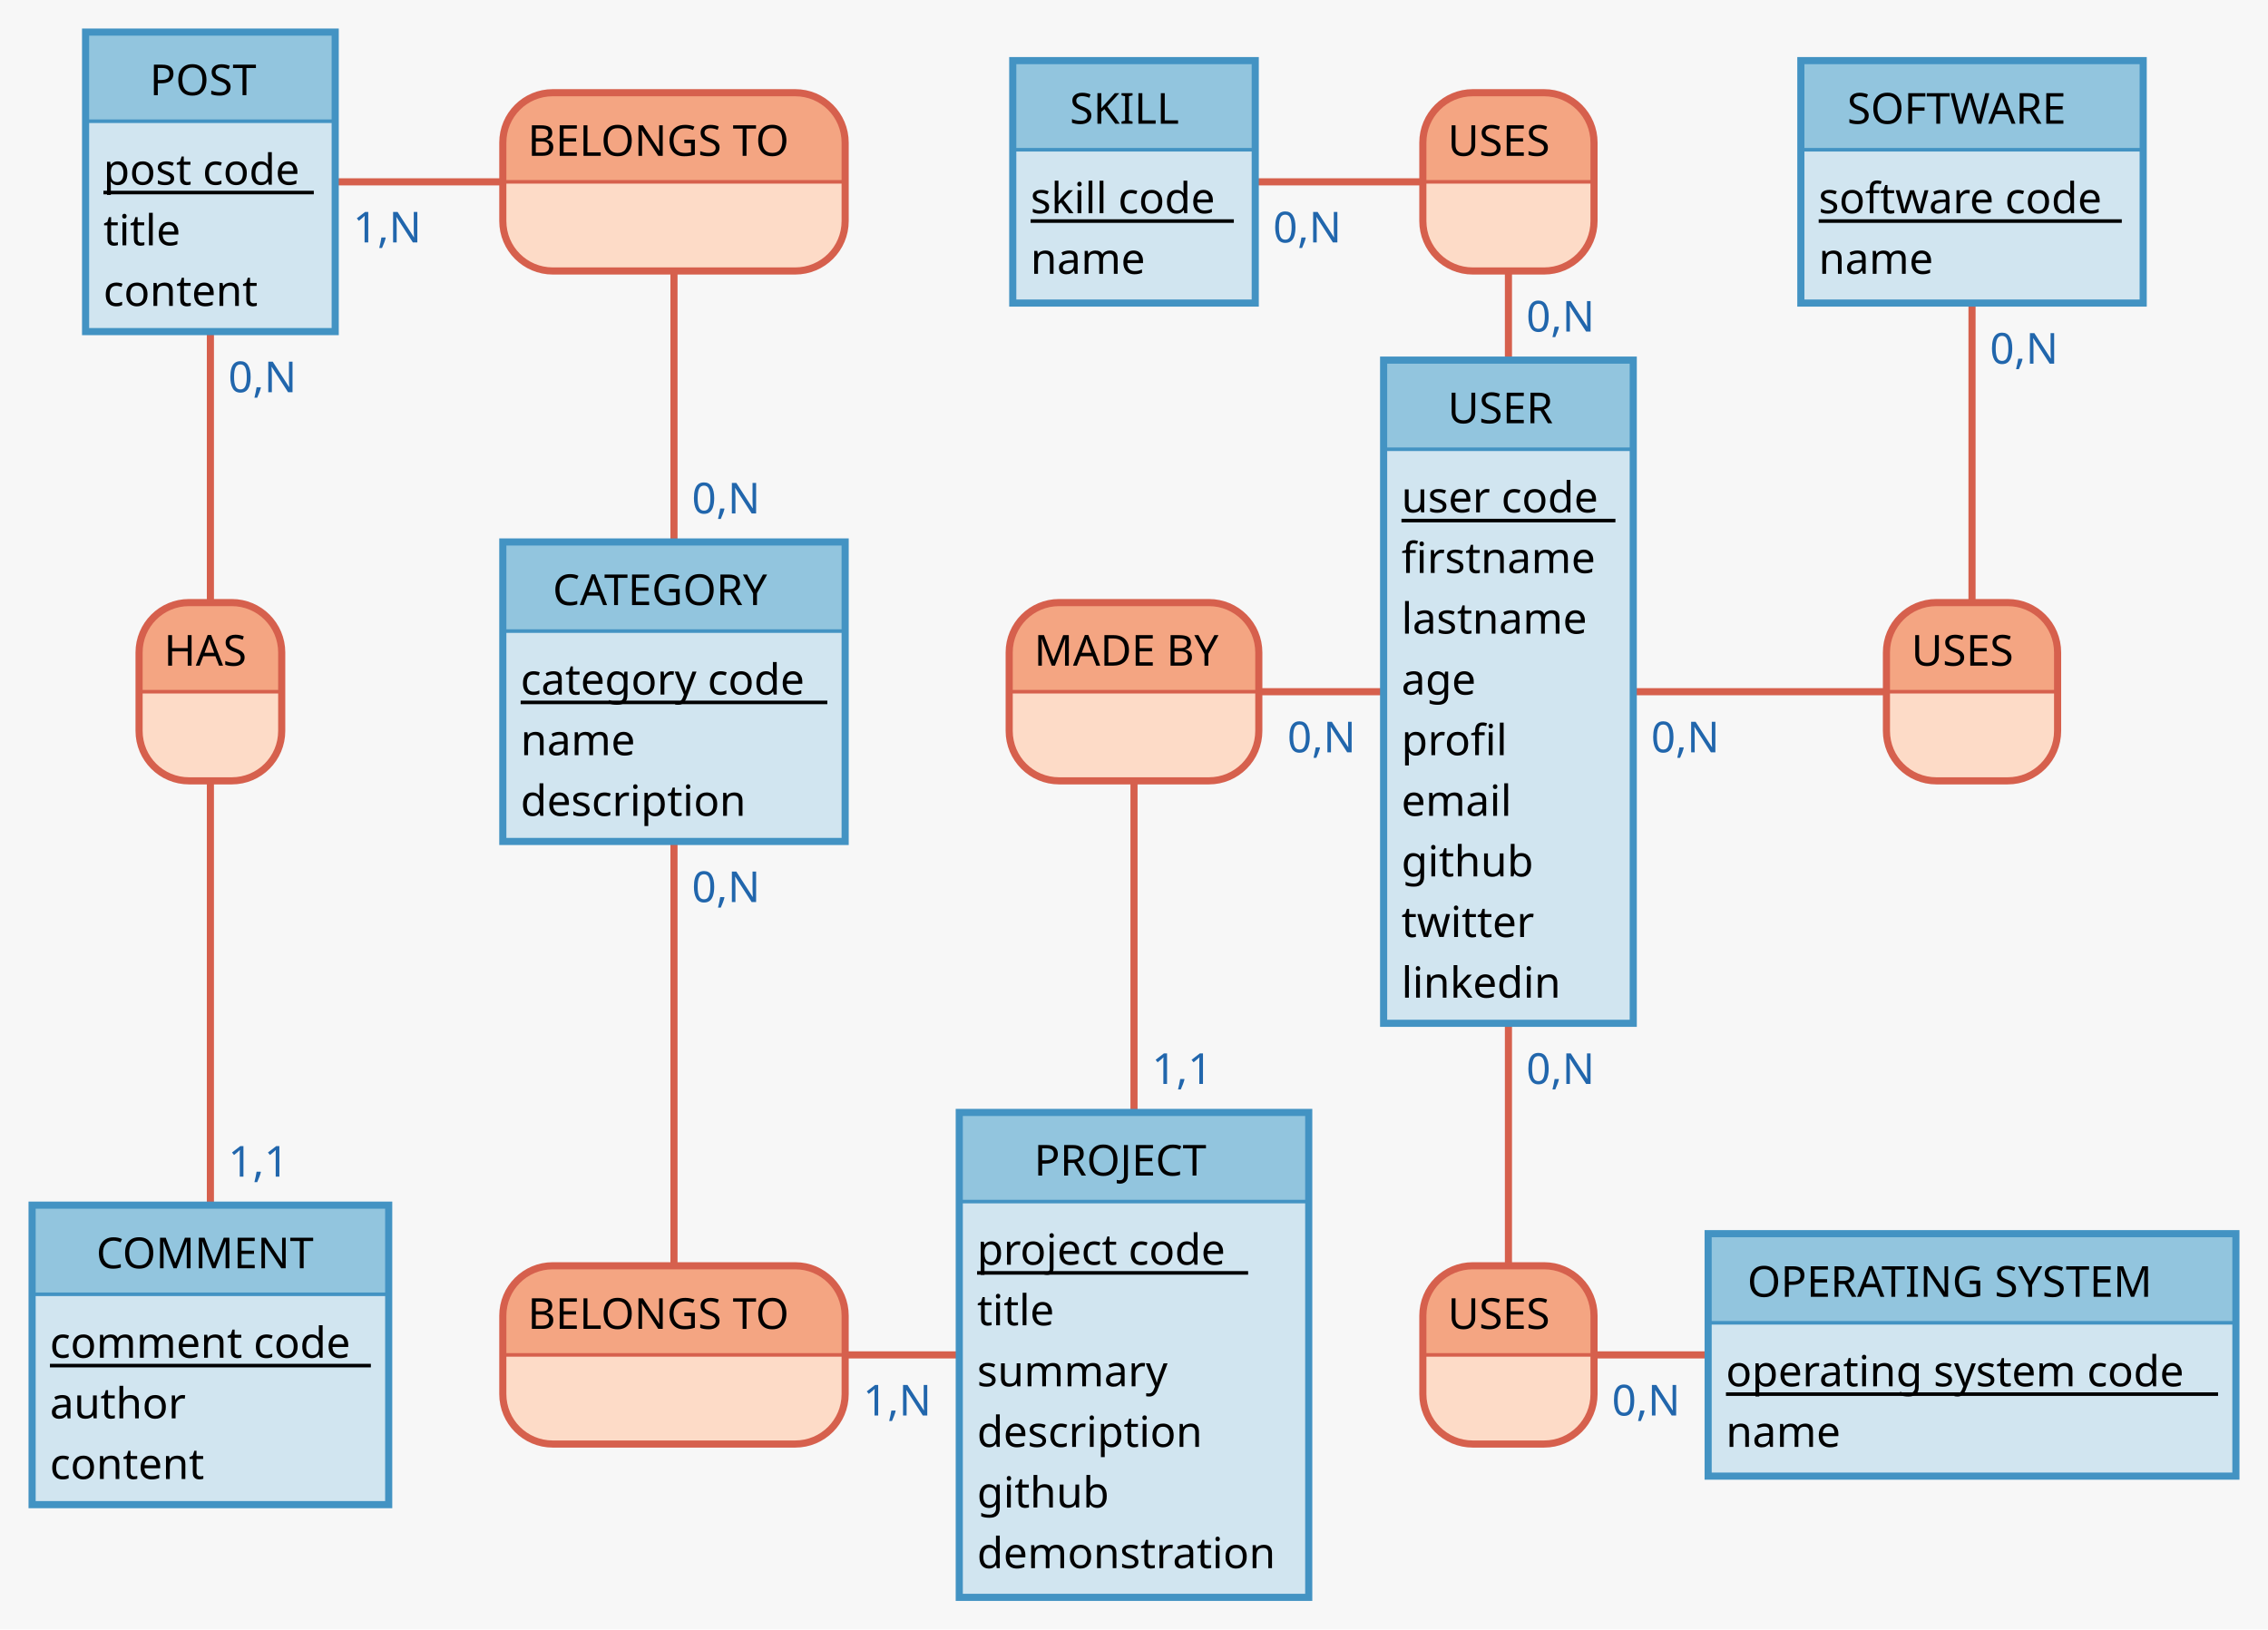
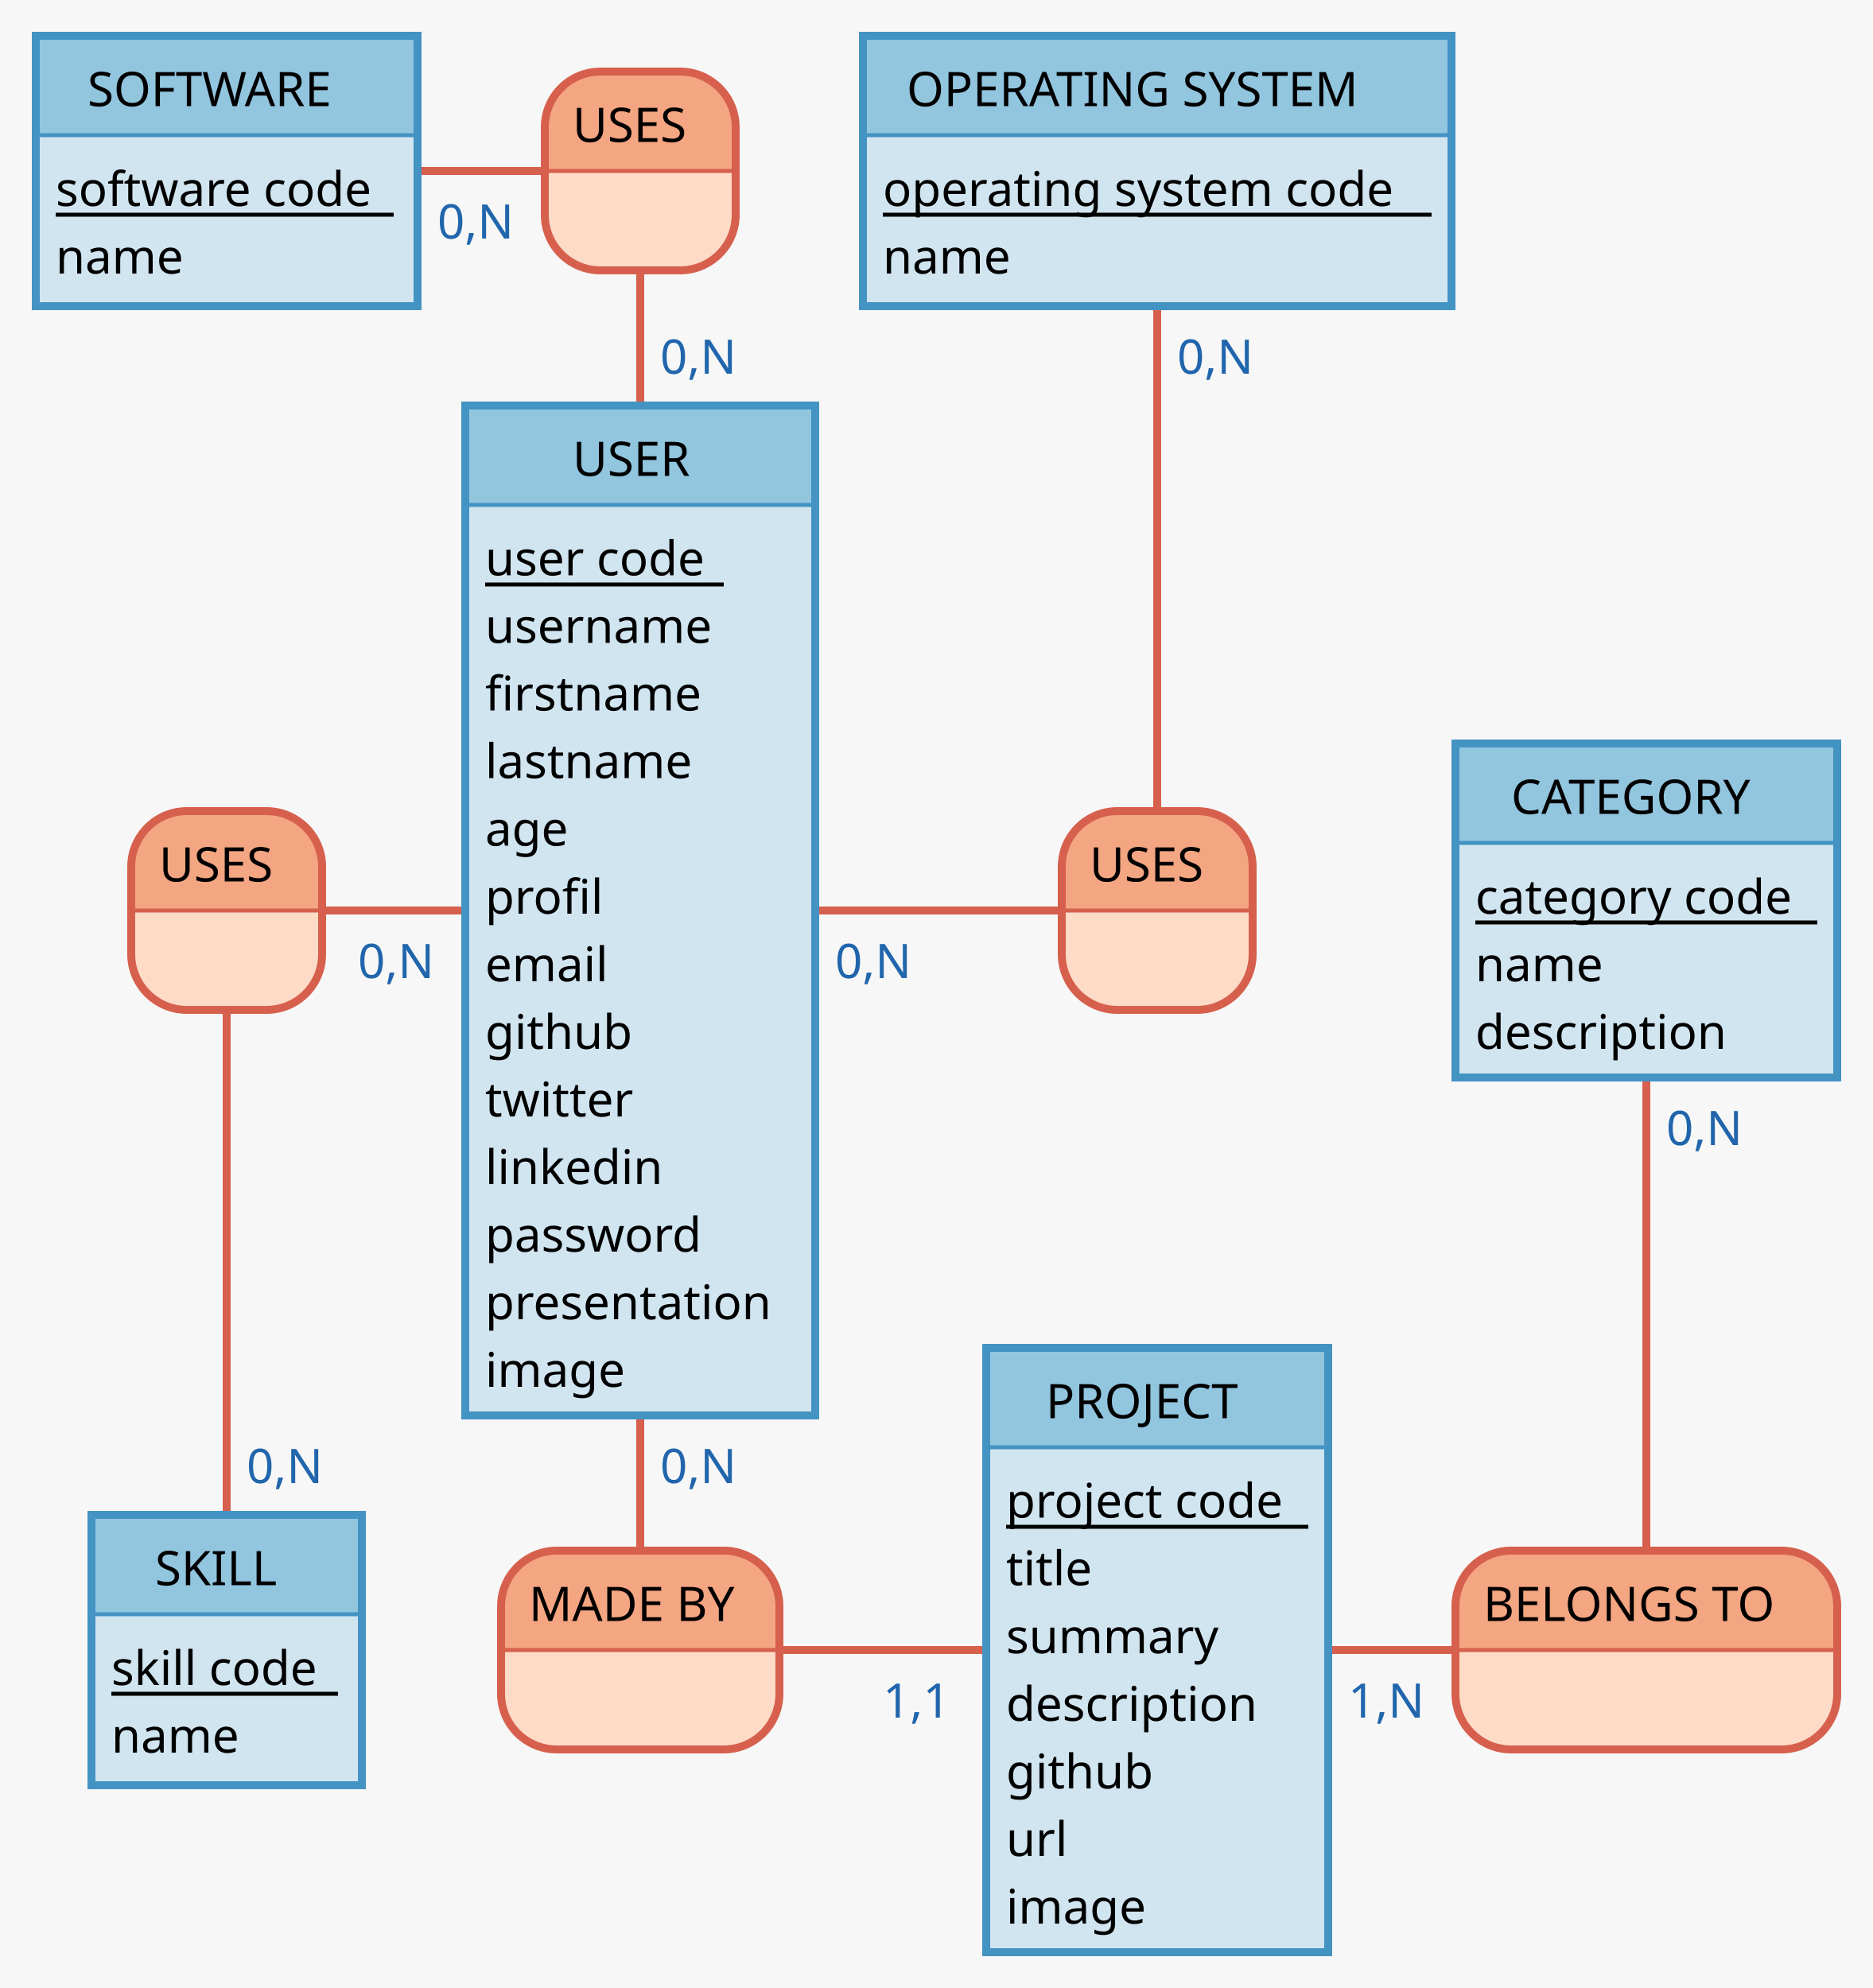
- <svg xmlns="http://www.w3.org/2000/svg" width="636" height="457" view_box="0 0 636 457">\n\n<rect id="frame" x="0" y="0" width="636" height="457" fill="#f7f7f7" stroke="none" stroke-width="0" />
-   <line x1="318" y1="380" x2="189" y2="380" stroke="#d6604d" stroke-width="2" />
-   <text x="242" y="397.0" fill="#2166ac" font-family="Verdana" font-size="12">1,N</text>
-   <line x1="189" y1="194" x2="189" y2="380" stroke="#d6604d" stroke-width="2" />
-   <text x="194.0" y="253" fill="#2166ac" font-family="Verdana" font-size="12">0,N</text>
+ <svg xmlns="http://www.w3.org/2000/svg" width="471" height="500" view_box="0 0 471 500">\n\n<rect id="frame" x="0" y="0" width="471" height="500" fill="#f7f7f7" stroke="none" stroke-width="0" />
+   <line x1="291" y1="415" x2="161" y2="415" stroke="#d6604d" stroke-width="2" />
+   <text x="222" y="432.0" fill="#2166ac" font-family="Verdana" font-size="12">1,1</text>
+   <line x1="161" y1="229" x2="161" y2="415" stroke="#d6604d" stroke-width="2" />
+   <text x="166.0" y="373" fill="#2166ac" font-family="Verdana" font-size="12">0,N</text>
+   <g id="association-MADE BY">
+     <path d="M 182 390 a 14 14 90 0 1 14 14 V 415 h -70 V 404 a 14 14 90 0 1 14 -14" fill="#f4a582" stroke="#f4a582" stroke-width="0" />
+     <path d="M 196 415.0 v 11 a 14 14 90 0 1 -14 14 H 140 a 14 14 90 0 1 -14 -14 V 415.0 H 70" fill="#fddbc7" stroke="#fddbc7" stroke-width="0" />
+     <rect x="126" y="390" width="70" height="50" fill="none" rx="14" stroke="#d6604d" stroke-width="2" />
+     <line x1="126" y1="415" x2="196" y2="415" stroke="#d6604d" stroke-width="1" />
+     <text x="133" y="407.7" fill="#000000" font-family="Verdana" font-size="12">MADE BY</text>
+   </g>
+   <line x1="161" y1="229" x2="57" y2="229" stroke="#d6604d" stroke-width="2" />
+   <text x="90" y="246.0" fill="#2166ac" font-family="Verdana" font-size="12">0,N</text>
+   <line x1="57" y1="415" x2="57" y2="229" stroke="#d6604d" stroke-width="2" />
+   <text x="62.0" y="373" fill="#2166ac" font-family="Verdana" font-size="12">0,N</text>
+   <g id="association-USES">
+     <path d="M 67 204 a 14 14 90 0 1 14 14 V 229 h -48 V 218 a 14 14 90 0 1 14 -14" fill="#f4a582" stroke="#f4a582" stroke-width="0" />
+     <path d="M 81 229.0 v 11 a 14 14 90 0 1 -14 14 H 47 a 14 14 90 0 1 -14 -14 V 229.0 H 48" fill="#fddbc7" stroke="#fddbc7" stroke-width="0" />
+     <rect x="33" y="204" width="48" height="50" fill="none" rx="14" stroke="#d6604d" stroke-width="2" />
+     <line x1="33" y1="229" x2="81" y2="229" stroke="#d6604d" stroke-width="1" />
+     <text x="40" y="221.7" fill="#000000" font-family="Verdana" font-size="12">USES</text>
+   </g>
+   <line x1="291" y1="415" x2="414" y2="415" stroke="#d6604d" stroke-width="2" />
+   <text x="339" y="432.0" fill="#2166ac" font-family="Verdana" font-size="12">1,N</text>
+   <line x1="414" y1="229" x2="414" y2="415" stroke="#d6604d" stroke-width="2" />
+   <text x="419.0" y="288" fill="#2166ac" font-family="Verdana" font-size="12">0,N</text>
  <g id="association-BELONGS TO">
-     <path d="M 223 355 a 14 14 90 0 1 14 14 V 380 h -96 V 369 a 14 14 90 0 1 14 -14" fill="#f4a582" stroke="#f4a582" stroke-width="0" />
-     <path d="M 237 380.0 v 11 a 14 14 90 0 1 -14 14 H 155 a 14 14 90 0 1 -14 -14 V 380.0 H 96" fill="#fddbc7" stroke="#fddbc7" stroke-width="0" />
-     <rect x="141" y="355" width="96" height="50" fill="none" rx="14" stroke="#d6604d" stroke-width="2" />
-     <line x1="141" y1="380" x2="237" y2="380" stroke="#d6604d" stroke-width="1" />
-     <text x="148" y="372.7" fill="#000000" font-family="Verdana" font-size="12">BELONGS TO</text>
+     <path d="M 448 390 a 14 14 90 0 1 14 14 V 415 h -96 V 404 a 14 14 90 0 1 14 -14" fill="#f4a582" stroke="#f4a582" stroke-width="0" />
+     <path d="M 462 415.0 v 11 a 14 14 90 0 1 -14 14 H 380 a 14 14 90 0 1 -14 -14 V 415.0 H 96" fill="#fddbc7" stroke="#fddbc7" stroke-width="0" />
+     <rect x="366" y="390" width="96" height="50" fill="none" rx="14" stroke="#d6604d" stroke-width="2" />
+     <line x1="366" y1="415" x2="462" y2="415" stroke="#d6604d" stroke-width="1" />
+     <text x="373" y="407.7" fill="#000000" font-family="Verdana" font-size="12">BELONGS TO</text>
  </g>
-   <line x1="423" y1="194" x2="553" y2="194" stroke="#d6604d" stroke-width="2" />
-   <text x="463" y="211.0" fill="#2166ac" font-family="Verdana" font-size="12">0,N</text>
-   <line x1="553" y1="51" x2="553" y2="194" stroke="#d6604d" stroke-width="2" />
-   <text x="558.0" y="102" fill="#2166ac" font-family="Verdana" font-size="12">0,N</text>
+   <line x1="161" y1="229" x2="161" y2="43" stroke="#d6604d" stroke-width="2" />
+   <text x="166.0" y="94" fill="#2166ac" font-family="Verdana" font-size="12">0,N</text>
+   <line x1="57" y1="43" x2="161" y2="43" stroke="#d6604d" stroke-width="2" />
+   <text x="110" y="60.0" fill="#2166ac" font-family="Verdana" font-size="12">0,N</text>
  <g id="association-USES3">
-     <path d="M 563 169 a 14 14 90 0 1 14 14 V 194 h -48 V 183 a 14 14 90 0 1 14 -14" fill="#f4a582" stroke="#f4a582" stroke-width="0" />
-     <path d="M 577 194.0 v 11 a 14 14 90 0 1 -14 14 H 543 a 14 14 90 0 1 -14 -14 V 194.0 H 48" fill="#fddbc7" stroke="#fddbc7" stroke-width="0" />
-     <rect x="529" y="169" width="48" height="50" fill="none" rx="14" stroke="#d6604d" stroke-width="2" />
-     <line x1="529" y1="194" x2="577" y2="194" stroke="#d6604d" stroke-width="1" />
-     <text x="536" y="186.7" fill="#000000" font-family="Verdana" font-size="12">USES</text>
+     <path d="M 171 18 a 14 14 90 0 1 14 14 V 43 h -48 V 32 a 14 14 90 0 1 14 -14" fill="#f4a582" stroke="#f4a582" stroke-width="0" />
+     <path d="M 185 43.0 v 11 a 14 14 90 0 1 -14 14 H 151 a 14 14 90 0 1 -14 -14 V 43.0 H 48" fill="#fddbc7" stroke="#fddbc7" stroke-width="0" />
+     <rect x="137" y="18" width="48" height="50" fill="none" rx="14" stroke="#d6604d" stroke-width="2" />
+     <line x1="137" y1="43" x2="185" y2="43" stroke="#d6604d" stroke-width="1" />
+     <text x="144" y="35.7" fill="#000000" font-family="Verdana" font-size="12">USES</text>
  </g>
-   <line x1="423" y1="194" x2="423" y2="380" stroke="#d6604d" stroke-width="2" />
-   <text x="428.0" y="304" fill="#2166ac" font-family="Verdana" font-size="12">0,N</text>
-   <line x1="553" y1="380" x2="423" y2="380" stroke="#d6604d" stroke-width="2" />
-   <text x="452" y="397.0" fill="#2166ac" font-family="Verdana" font-size="12">0,N</text>
+   <line x1="161" y1="229" x2="291" y2="229" stroke="#d6604d" stroke-width="2" />
+   <text x="210" y="246.0" fill="#2166ac" font-family="Verdana" font-size="12">0,N</text>
+   <line x1="291" y1="43" x2="291" y2="229" stroke="#d6604d" stroke-width="2" />
+   <text x="296.0" y="94" fill="#2166ac" font-family="Verdana" font-size="12">0,N</text>
  <g id="association-USES2">
-     <path d="M 433 355 a 14 14 90 0 1 14 14 V 380 h -48 V 369 a 14 14 90 0 1 14 -14" fill="#f4a582" stroke="#f4a582" stroke-width="0" />
-     <path d="M 447 380.0 v 11 a 14 14 90 0 1 -14 14 H 413 a 14 14 90 0 1 -14 -14 V 380.0 H 48" fill="#fddbc7" stroke="#fddbc7" stroke-width="0" />
-     <rect x="399" y="355" width="48" height="50" fill="none" rx="14" stroke="#d6604d" stroke-width="2" />
-     <line x1="399" y1="380" x2="447" y2="380" stroke="#d6604d" stroke-width="1" />
-     <text x="406" y="372.7" fill="#000000" font-family="Verdana" font-size="12">USES</text>
-   </g>
-   <line x1="318" y1="380" x2="318" y2="194" stroke="#d6604d" stroke-width="2" />
-   <text x="323.0" y="304" fill="#2166ac" font-family="Verdana" font-size="12">1,1</text>
-   <line x1="423" y1="194" x2="318" y2="194" stroke="#d6604d" stroke-width="2" />
-   <text x="361" y="211.0" fill="#2166ac" font-family="Verdana" font-size="12">0,N</text>
-   <g id="association-MADE BY">
-     <path d="M 339 169 a 14 14 90 0 1 14 14 V 194 h -70 V 183 a 14 14 90 0 1 14 -14" fill="#f4a582" stroke="#f4a582" stroke-width="0" />
-     <path d="M 353 194.0 v 11 a 14 14 90 0 1 -14 14 H 297 a 14 14 90 0 1 -14 -14 V 194.0 H 70" fill="#fddbc7" stroke="#fddbc7" stroke-width="0" />
-     <rect x="283" y="169" width="70" height="50" fill="none" rx="14" stroke="#d6604d" stroke-width="2" />
-     <line x1="283" y1="194" x2="353" y2="194" stroke="#d6604d" stroke-width="1" />
-     <text x="290" y="186.7" fill="#000000" font-family="Verdana" font-size="12">MADE BY</text>
-   </g>
-   <line x1="423" y1="194" x2="423" y2="51" stroke="#d6604d" stroke-width="2" />
-   <text x="428.0" y="93" fill="#2166ac" font-family="Verdana" font-size="12">0,N</text>
-   <line x1="318" y1="51" x2="423" y2="51" stroke="#d6604d" stroke-width="2" />
-   <text x="357" y="68.0" fill="#2166ac" font-family="Verdana" font-size="12">0,N</text>
-   <g id="association-USES">
-     <path d="M 433 26 a 14 14 90 0 1 14 14 V 51 h -48 V 40 a 14 14 90 0 1 14 -14" fill="#f4a582" stroke="#f4a582" stroke-width="0" />
-     <path d="M 447 51.0 v 11 a 14 14 90 0 1 -14 14 H 413 a 14 14 90 0 1 -14 -14 V 51.0 H 48" fill="#fddbc7" stroke="#fddbc7" stroke-width="0" />
-     <rect x="399" y="26" width="48" height="50" fill="none" rx="14" stroke="#d6604d" stroke-width="2" />
-     <line x1="399" y1="51" x2="447" y2="51" stroke="#d6604d" stroke-width="1" />
-     <text x="406" y="43.7" fill="#000000" font-family="Verdana" font-size="12">USES</text>
-   </g>
-   <line x1="59" y1="51" x2="189" y2="51" stroke="#d6604d" stroke-width="2" />
-   <text x="99" y="68.0" fill="#2166ac" font-family="Verdana" font-size="12">1,N</text>
-   <line x1="189" y1="194" x2="189" y2="51" stroke="#d6604d" stroke-width="2" />
-   <text x="194.0" y="144" fill="#2166ac" font-family="Verdana" font-size="12">0,N</text>
-   <g id="association-BELONGS TO1">
-     <path d="M 223 26 a 14 14 90 0 1 14 14 V 51 h -96 V 40 a 14 14 90 0 1 14 -14" fill="#f4a582" stroke="#f4a582" stroke-width="0" />
-     <path d="M 237 51.0 v 11 a 14 14 90 0 1 -14 14 H 155 a 14 14 90 0 1 -14 -14 V 51.0 H 96" fill="#fddbc7" stroke="#fddbc7" stroke-width="0" />
-     <rect x="141" y="26" width="96" height="50" fill="none" rx="14" stroke="#d6604d" stroke-width="2" />
-     <line x1="141" y1="51" x2="237" y2="51" stroke="#d6604d" stroke-width="1" />
-     <text x="148" y="43.7" fill="#000000" font-family="Verdana" font-size="12">BELONGS TO</text>
-   </g>
-   <line x1="59" y1="51" x2="59" y2="194" stroke="#d6604d" stroke-width="2" />
-   <text x="64.0" y="110" fill="#2166ac" font-family="Verdana" font-size="12">0,N</text>
-   <line x1="59" y1="380" x2="59" y2="194" stroke="#d6604d" stroke-width="2" />
-   <text x="64.0" y="330" fill="#2166ac" font-family="Verdana" font-size="12">1,1</text>
-   <g id="association-HAS2">
-     <path d="M 65 169 a 14 14 90 0 1 14 14 V 194 h -40 V 183 a 14 14 90 0 1 14 -14" fill="#f4a582" stroke="#f4a582" stroke-width="0" />
-     <path d="M 79 194.0 v 11 a 14 14 90 0 1 -14 14 H 53 a 14 14 90 0 1 -14 -14 V 194.0 H 40" fill="#fddbc7" stroke="#fddbc7" stroke-width="0" />
-     <rect x="39" y="169" width="40" height="50" fill="none" rx="14" stroke="#d6604d" stroke-width="2" />
-     <line x1="39" y1="194" x2="79" y2="194" stroke="#d6604d" stroke-width="1" />
-     <text x="46" y="186.7" fill="#000000" font-family="Verdana" font-size="12">HAS</text>
+     <path d="M 301 204 a 14 14 90 0 1 14 14 V 229 h -48 V 218 a 14 14 90 0 1 14 -14" fill="#f4a582" stroke="#f4a582" stroke-width="0" />
+     <path d="M 315 229.0 v 11 a 14 14 90 0 1 -14 14 H 281 a 14 14 90 0 1 -14 -14 V 229.0 H 48" fill="#fddbc7" stroke="#fddbc7" stroke-width="0" />
+     <rect x="267" y="204" width="48" height="50" fill="none" rx="14" stroke="#d6604d" stroke-width="2" />
+     <line x1="267" y1="229" x2="315" y2="229" stroke="#d6604d" stroke-width="1" />
+     <text x="274" y="221.7" fill="#000000" font-family="Verdana" font-size="12">USES</text>
  </g>
  <g id="entity-CATEGORY">
    <g id="frame-CATEGORY">
-       <rect x="141" y="152" width="96" height="25" fill="#92c5de" stroke="#92c5de" stroke-width="0" />
-       <rect x="141" y="177.0" width="96" height="59" fill="#d1e5f0" stroke="#d1e5f0" stroke-width="0" />
-       <rect x="141" y="152" width="96" height="84" fill="none" stroke="#4393c3" stroke-width="2" />
-       <line x1="141" y1="177" x2="237" y2="177" stroke="#4393c3" stroke-width="1" />
+       <rect x="366" y="187" width="96" height="25" fill="#92c5de" stroke="#92c5de" stroke-width="0" />
+       <rect x="366" y="212.0" width="96" height="59" fill="#d1e5f0" stroke="#d1e5f0" stroke-width="0" />
+       <rect x="366" y="187" width="96" height="84" fill="none" stroke="#4393c3" stroke-width="2" />
+       <line x1="366" y1="212" x2="462" y2="212" stroke="#4393c3" stroke-width="1" />
    </g>
-     <text x="155" y="169.7" fill="#000000" font-family="Verdana" font-size="12">CATEGORY</text>
-     <text x="146" y="194.8" fill="#000000" font-family="Verdana" font-size="12">category code</text>
-     <line x1="146" y1="197" x2="232" y2="197" stroke="#000000" stroke-width="1" />
-     <text x="146" y="211.8" fill="#000000" font-family="Verdana" font-size="12">name</text>
-     <text x="146" y="228.8" fill="#000000" font-family="Verdana" font-size="12">description</text>
-   </g>
-   <g id="entity-COMMENT">
-     <g id="frame-COMMENT">
-       <rect x="9" y="338" width="100" height="25" fill="#92c5de" stroke="#92c5de" stroke-width="0" />
-       <rect x="9" y="363.0" width="100" height="59" fill="#d1e5f0" stroke="#d1e5f0" stroke-width="0" />
-       <rect x="9" y="338" width="100" height="84" fill="none" stroke="#4393c3" stroke-width="2" />
-       <line x1="9" y1="363" x2="109" y2="363" stroke="#4393c3" stroke-width="1" />
-     </g>
-     <text x="27" y="355.7" fill="#000000" font-family="Verdana" font-size="12">COMMENT</text>
-     <text x="14" y="380.8" fill="#000000" font-family="Verdana" font-size="12">comment code</text>
-     <line x1="14" y1="383" x2="104" y2="383" stroke="#000000" stroke-width="1" />
-     <text x="14" y="397.8" fill="#000000" font-family="Verdana" font-size="12">author</text>
-     <text x="14" y="414.8" fill="#000000" font-family="Verdana" font-size="12">content</text>
+     <text x="380" y="204.7" fill="#000000" font-family="Verdana" font-size="12">CATEGORY</text>
+     <text x="371" y="229.8" fill="#000000" font-family="Verdana" font-size="12">category code</text>
+     <line x1="371" y1="232" x2="457" y2="232" stroke="#000000" stroke-width="1" />
+     <text x="371" y="246.8" fill="#000000" font-family="Verdana" font-size="12">name</text>
+     <text x="371" y="263.8" fill="#000000" font-family="Verdana" font-size="12">description</text>
  </g>
  <g id="entity-OPERATING SYSTEM">
    <g id="frame-OPERATING SYSTEM">
-       <rect x="479" y="346" width="148" height="25" fill="#92c5de" stroke="#92c5de" stroke-width="0" />
-       <rect x="479" y="371.0" width="148" height="43" fill="#d1e5f0" stroke="#d1e5f0" stroke-width="0" />
-       <rect x="479" y="346" width="148" height="68" fill="none" stroke="#4393c3" stroke-width="2" />
-       <line x1="479" y1="371" x2="627" y2="371" stroke="#4393c3" stroke-width="1" />
+       <rect x="217" y="9" width="148" height="25" fill="#92c5de" stroke="#92c5de" stroke-width="0" />
+       <rect x="217" y="34.0" width="148" height="43" fill="#d1e5f0" stroke="#d1e5f0" stroke-width="0" />
+       <rect x="217" y="9" width="148" height="68" fill="none" stroke="#4393c3" stroke-width="2" />
+       <line x1="217" y1="34" x2="365" y2="34" stroke="#4393c3" stroke-width="1" />
    </g>
-     <text x="490" y="363.7" fill="#000000" font-family="Verdana" font-size="12">OPERATING SYSTEM</text>
-     <text x="484" y="388.8" fill="#000000" font-family="Verdana" font-size="12">operating system code</text>
-     <line x1="484" y1="391" x2="622" y2="391" stroke="#000000" stroke-width="1" />
-     <text x="484" y="405.8" fill="#000000" font-family="Verdana" font-size="12">name</text>
+     <text x="228" y="26.7" fill="#000000" font-family="Verdana" font-size="12">OPERATING SYSTEM</text>
+     <text x="222" y="51.8" fill="#000000" font-family="Verdana" font-size="12">operating system code</text>
+     <line x1="222" y1="54" x2="360" y2="54" stroke="#000000" stroke-width="1" />
+     <text x="222" y="68.8" fill="#000000" font-family="Verdana" font-size="12">name</text>
  </g>
  <g id="entity-PROJECT">
    <g id="frame-PROJECT">
-       <rect x="269" y="312" width="98" height="25" fill="#92c5de" stroke="#92c5de" stroke-width="0" />
-       <rect x="269" y="337.0" width="98" height="111" fill="#d1e5f0" stroke="#d1e5f0" stroke-width="0" />
-       <rect x="269" y="312" width="98" height="136" fill="none" stroke="#4393c3" stroke-width="2" />
-       <line x1="269" y1="337" x2="367" y2="337" stroke="#4393c3" stroke-width="1" />
+       <rect x="248" y="339" width="86" height="25" fill="#92c5de" stroke="#92c5de" stroke-width="0" />
+       <rect x="248" y="364.0" width="86" height="127" fill="#d1e5f0" stroke="#d1e5f0" stroke-width="0" />
+       <rect x="248" y="339" width="86" height="152" fill="none" stroke="#4393c3" stroke-width="2" />
+       <line x1="248" y1="364" x2="334" y2="364" stroke="#4393c3" stroke-width="1" />
    </g>
-     <text x="290" y="329.7" fill="#000000" font-family="Verdana" font-size="12">PROJECT</text>
-     <text x="274" y="354.7" fill="#000000" font-family="Verdana" font-size="12">project code</text>
-     <line x1="274" y1="357" x2="350" y2="357" stroke="#000000" stroke-width="1" />
-     <text x="274" y="371.7" fill="#000000" font-family="Verdana" font-size="12">title</text>
-     <text x="274" y="388.8" fill="#000000" font-family="Verdana" font-size="12">summary</text>
-     <text x="274" y="405.8" fill="#000000" font-family="Verdana" font-size="12">description</text>
-     <text x="274" y="422.8" fill="#000000" font-family="Verdana" font-size="12">github</text>
-     <text x="274" y="439.8" fill="#000000" font-family="Verdana" font-size="12">demonstration</text>
+     <text x="263" y="356.7" fill="#000000" font-family="Verdana" font-size="12">PROJECT</text>
+     <text x="253" y="381.7" fill="#000000" font-family="Verdana" font-size="12">project code</text>
+     <line x1="253" y1="384" x2="329" y2="384" stroke="#000000" stroke-width="1" />
+     <text x="253" y="398.7" fill="#000000" font-family="Verdana" font-size="12">title</text>
+     <text x="253" y="415.8" fill="#000000" font-family="Verdana" font-size="12">summary</text>
+     <text x="253" y="432.8" fill="#000000" font-family="Verdana" font-size="12">description</text>
+     <text x="253" y="449.8" fill="#000000" font-family="Verdana" font-size="12">github</text>
+     <text x="253" y="466.8" fill="#000000" font-family="Verdana" font-size="12">url</text>
+     <text x="253" y="483.8" fill="#000000" font-family="Verdana" font-size="12">image</text>
  </g>
  <g id="entity-USER">
    <g id="frame-USER">
-       <rect x="388" y="101" width="70" height="25" fill="#92c5de" stroke="#92c5de" stroke-width="0" />
-       <rect x="388" y="126.0" width="70" height="161" fill="#d1e5f0" stroke="#d1e5f0" stroke-width="0" />
-       <rect x="388" y="101" width="70" height="186" fill="none" stroke="#4393c3" stroke-width="2" />
-       <line x1="388" y1="126" x2="458" y2="126" stroke="#4393c3" stroke-width="1" />
+       <rect x="117" y="102" width="88" height="25" fill="#92c5de" stroke="#92c5de" stroke-width="0" />
+       <rect x="117" y="127.0" width="88" height="229" fill="#d1e5f0" stroke="#d1e5f0" stroke-width="0" />
+       <rect x="117" y="102" width="88" height="254" fill="none" stroke="#4393c3" stroke-width="2" />
+       <line x1="117" y1="127" x2="205" y2="127" stroke="#4393c3" stroke-width="1" />
    </g>
-     <text x="406" y="118.7" fill="#000000" font-family="Verdana" font-size="12">USER</text>
-     <text x="393" y="143.7" fill="#000000" font-family="Verdana" font-size="12">user code</text>
-     <line x1="393" y1="146" x2="453" y2="146" stroke="#000000" stroke-width="1" />
-     <text x="393" y="160.7" fill="#000000" font-family="Verdana" font-size="12">firstname</text>
-     <text x="393" y="177.7" fill="#000000" font-family="Verdana" font-size="12">lastname</text>
-     <text x="393" y="194.8" fill="#000000" font-family="Verdana" font-size="12">age</text>
-     <text x="393" y="211.8" fill="#000000" font-family="Verdana" font-size="12">profil</text>
-     <text x="393" y="228.8" fill="#000000" font-family="Verdana" font-size="12">email</text>
-     <text x="393" y="245.8" fill="#000000" font-family="Verdana" font-size="12">github</text>
-     <text x="393" y="262.8" fill="#000000" font-family="Verdana" font-size="12">twitter</text>
-     <text x="393" y="279.8" fill="#000000" font-family="Verdana" font-size="12">linkedin</text>
-   </g>
-   <g id="entity-POST">
-     <g id="frame-POST">
-       <rect x="24" y="9" width="70" height="25" fill="#92c5de" stroke="#92c5de" stroke-width="0" />
-       <rect x="24" y="34.0" width="70" height="59" fill="#d1e5f0" stroke="#d1e5f0" stroke-width="0" />
-       <rect x="24" y="9" width="70" height="84" fill="none" stroke="#4393c3" stroke-width="2" />
-       <line x1="24" y1="34" x2="94" y2="34" stroke="#4393c3" stroke-width="1" />
-     </g>
-     <text x="42" y="26.7" fill="#000000" font-family="Verdana" font-size="12">POST</text>
-     <text x="29" y="51.8" fill="#000000" font-family="Verdana" font-size="12">post code</text>
-     <line x1="29" y1="54" x2="88" y2="54" stroke="#000000" stroke-width="1" />
-     <text x="29" y="68.8" fill="#000000" font-family="Verdana" font-size="12">title</text>
-     <text x="29" y="85.8" fill="#000000" font-family="Verdana" font-size="12">content</text>
+     <text x="144" y="119.7" fill="#000000" font-family="Verdana" font-size="12">USER</text>
+     <text x="122" y="144.7" fill="#000000" font-family="Verdana" font-size="12">user code</text>
+     <line x1="122" y1="147" x2="182" y2="147" stroke="#000000" stroke-width="1" />
+     <text x="122" y="161.7" fill="#000000" font-family="Verdana" font-size="12">username</text>
+     <text x="122" y="178.7" fill="#000000" font-family="Verdana" font-size="12">firstname</text>
+     <text x="122" y="195.7" fill="#000000" font-family="Verdana" font-size="12">lastname</text>
+     <text x="122" y="212.7" fill="#000000" font-family="Verdana" font-size="12">age</text>
+     <text x="122" y="229.8" fill="#000000" font-family="Verdana" font-size="12">profil</text>
+     <text x="122" y="246.8" fill="#000000" font-family="Verdana" font-size="12">email</text>
+     <text x="122" y="263.8" fill="#000000" font-family="Verdana" font-size="12">github</text>
+     <text x="122" y="280.8" fill="#000000" font-family="Verdana" font-size="12">twitter</text>
+     <text x="122" y="297.8" fill="#000000" font-family="Verdana" font-size="12">linkedin</text>
+     <text x="122" y="314.8" fill="#000000" font-family="Verdana" font-size="12">password</text>
+     <text x="122" y="331.8" fill="#000000" font-family="Verdana" font-size="12">presentation</text>
+     <text x="122" y="348.8" fill="#000000" font-family="Verdana" font-size="12">image</text>
  </g>
  <g id="entity-SKILL">
    <g id="frame-SKILL">
-       <rect x="284" y="17" width="68" height="25" fill="#92c5de" stroke="#92c5de" stroke-width="0" />
-       <rect x="284" y="42.0" width="68" height="43" fill="#d1e5f0" stroke="#d1e5f0" stroke-width="0" />
-       <rect x="284" y="17" width="68" height="68" fill="none" stroke="#4393c3" stroke-width="2" />
-       <line x1="284" y1="42" x2="352" y2="42" stroke="#4393c3" stroke-width="1" />
+       <rect x="23" y="381" width="68" height="25" fill="#92c5de" stroke="#92c5de" stroke-width="0" />
+       <rect x="23" y="406.0" width="68" height="43" fill="#d1e5f0" stroke="#d1e5f0" stroke-width="0" />
+       <rect x="23" y="381" width="68" height="68" fill="none" stroke="#4393c3" stroke-width="2" />
+       <line x1="23" y1="406" x2="91" y2="406" stroke="#4393c3" stroke-width="1" />
    </g>
-     <text x="300" y="34.7" fill="#000000" font-family="Verdana" font-size="12">SKILL</text>
-     <text x="289" y="59.8" fill="#000000" font-family="Verdana" font-size="12">skill code</text>
-     <line x1="289" y1="62" x2="346" y2="62" stroke="#000000" stroke-width="1" />
-     <text x="289" y="76.8" fill="#000000" font-family="Verdana" font-size="12">name</text>
+     <text x="39" y="398.7" fill="#000000" font-family="Verdana" font-size="12">SKILL</text>
+     <text x="28" y="423.8" fill="#000000" font-family="Verdana" font-size="12">skill code</text>
+     <line x1="28" y1="426" x2="85" y2="426" stroke="#000000" stroke-width="1" />
+     <text x="28" y="440.8" fill="#000000" font-family="Verdana" font-size="12">name</text>
  </g>
  <g id="entity-SOFTWARE">
    <g id="frame-SOFTWARE">
-       <rect x="505" y="17" width="96" height="25" fill="#92c5de" stroke="#92c5de" stroke-width="0" />
-       <rect x="505" y="42.0" width="96" height="43" fill="#d1e5f0" stroke="#d1e5f0" stroke-width="0" />
-       <rect x="505" y="17" width="96" height="68" fill="none" stroke="#4393c3" stroke-width="2" />
-       <line x1="505" y1="42" x2="601" y2="42" stroke="#4393c3" stroke-width="1" />
+       <rect x="9" y="9" width="96" height="25" fill="#92c5de" stroke="#92c5de" stroke-width="0" />
+       <rect x="9" y="34.0" width="96" height="43" fill="#d1e5f0" stroke="#d1e5f0" stroke-width="0" />
+       <rect x="9" y="9" width="96" height="68" fill="none" stroke="#4393c3" stroke-width="2" />
+       <line x1="9" y1="34" x2="105" y2="34" stroke="#4393c3" stroke-width="1" />
    </g>
-     <text x="518" y="34.7" fill="#000000" font-family="Verdana" font-size="12">SOFTWARE</text>
-     <text x="510" y="59.8" fill="#000000" font-family="Verdana" font-size="12">software code</text>
-     <line x1="510" y1="62" x2="595" y2="62" stroke="#000000" stroke-width="1" />
-     <text x="510" y="76.8" fill="#000000" font-family="Verdana" font-size="12">name</text>
+     <text x="22" y="26.7" fill="#000000" font-family="Verdana" font-size="12">SOFTWARE</text>
+     <text x="14" y="51.8" fill="#000000" font-family="Verdana" font-size="12">software code</text>
+     <line x1="14" y1="54" x2="99" y2="54" stroke="#000000" stroke-width="1" />
+     <text x="14" y="68.8" fill="#000000" font-family="Verdana" font-size="12">name</text>
  </g>
</svg>
